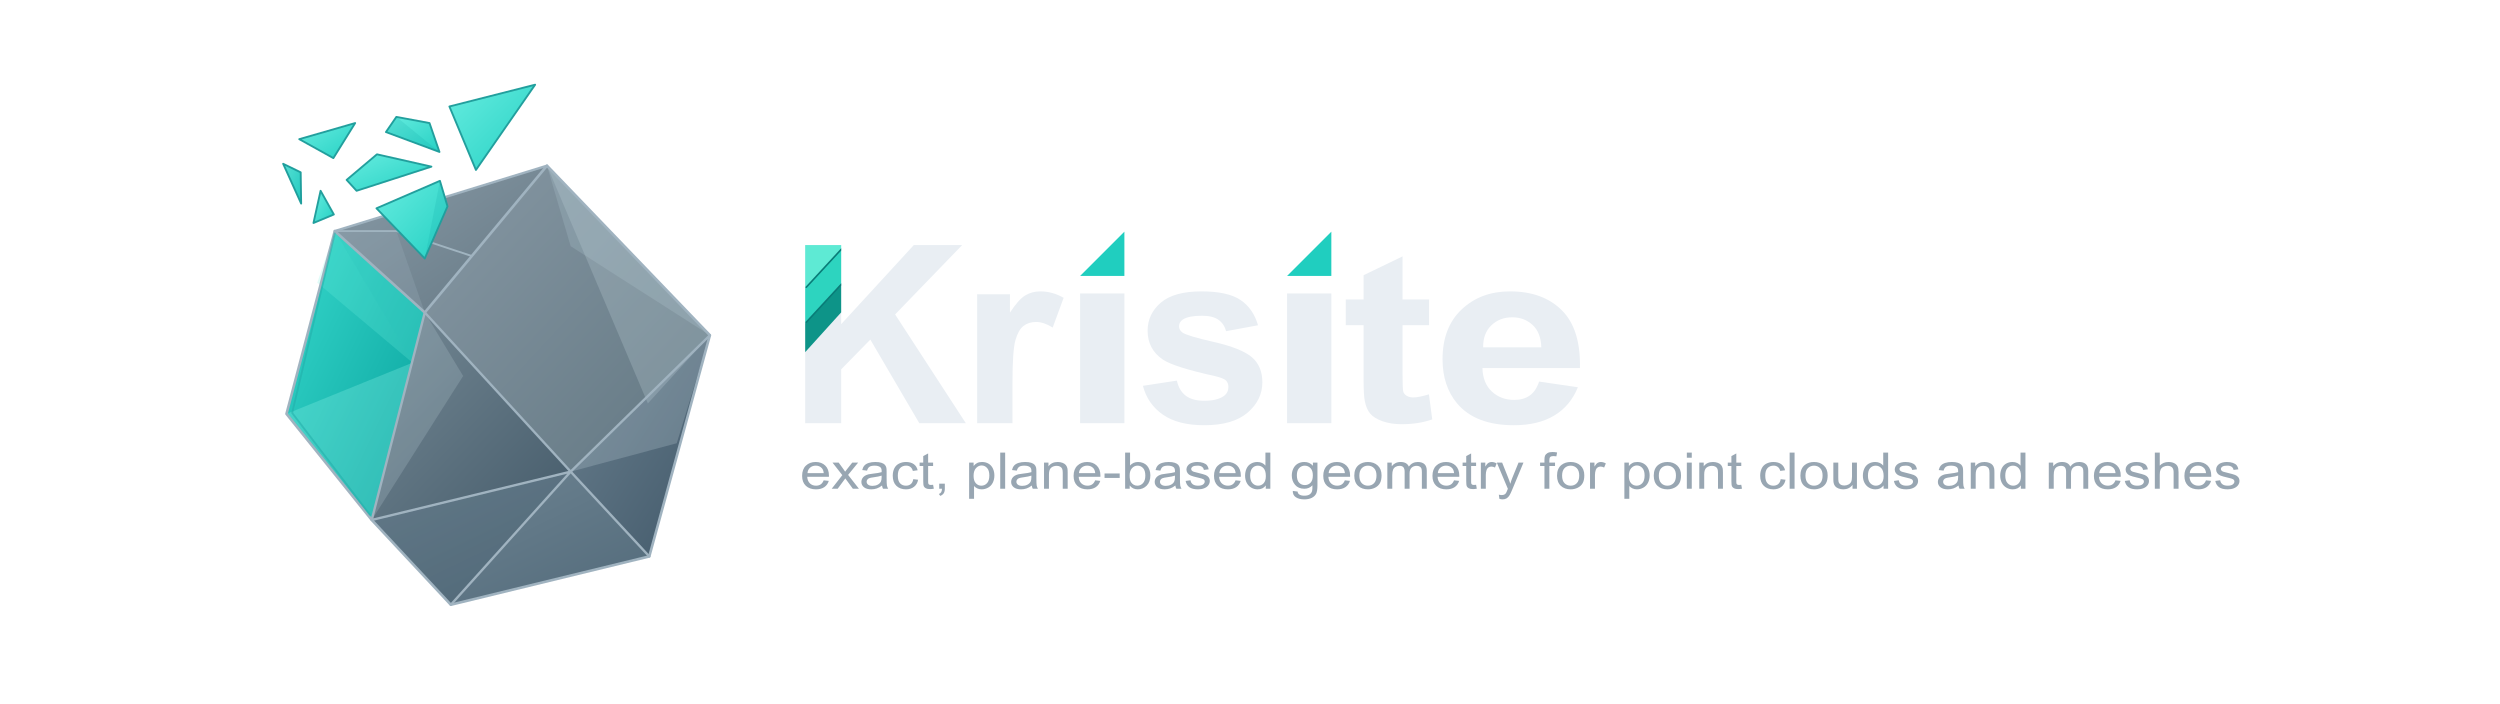
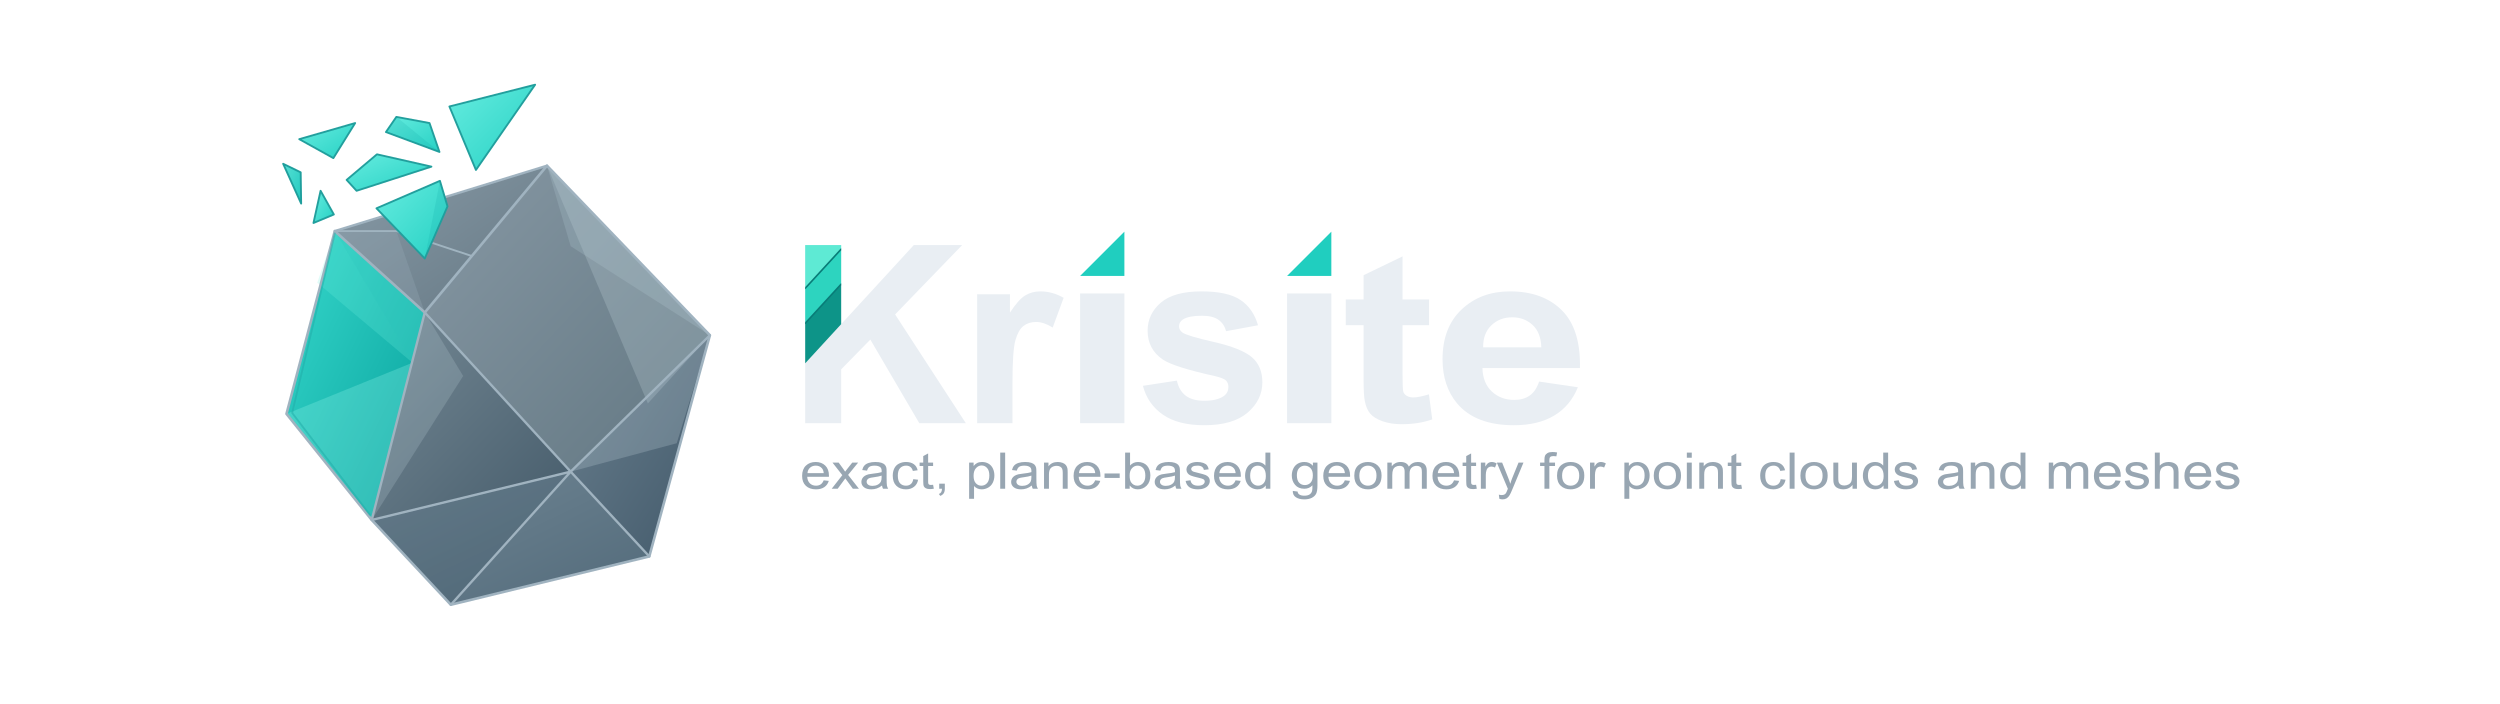
<svg xmlns="http://www.w3.org/2000/svg" viewBox="0 0 711 200" width="711" height="200" role="img" aria-labelledby="title desc">
  <defs>
    <linearGradient id="front" x1="0" y1="0" x2="1" y2="1">
      <stop stop-color="#8798a4" />
      <stop offset="1" stop-color="#627782" />
    </linearGradient>
    <linearGradient id="rear" x1="0" y1="0" x2="1" y2="1">
      <stop stop-color="#899ba7" />
      <stop offset="1" stop-color="#657884" />
    </linearGradient>
    <linearGradient id="lower" x1="0" y1="0" x2="1" y2="1">
      <stop stop-color="#758995" />
      <stop offset="1" stop-color="#465c6b" />
    </linearGradient>
    <linearGradient id="right" x1="0" y1="0" x2="1" y2="1">
      <stop stop-color="#697f8e" />
      <stop offset="1" stop-color="#42596a" />
    </linearGradient>
    <linearGradient id="bottom" x1="0" y1="0" x2="1" y2="1">
      <stop stop-color="#718795" />
      <stop offset="1" stop-color="#526a7a" />
    </linearGradient>
    <linearGradient id="mint" x1="0" y1="0" x2="1" y2="1">
      <stop stop-color="#37d9cc" />
      <stop offset="1" stop-color="#069f9b" />
    </linearGradient>
    <linearGradient id="shard" x1="0" y1="0" x2="1" y2="1">
      <stop stop-color="#65ecdf" />
      <stop offset="1" stop-color="#27d1c4" />
    </linearGradient>
  </defs>
  <g id="original-size-layout" transform="translate(55.64641 0) scale(0.292826)">
    <g transform="translate(10 68) scale(0.46)">
      <g id="symbol" stroke-linejoin="round">
        <g id="rear-surfaces">
          <polygon points="272,340 720,202 462,512" fill="url(#rear)" />
          <polygon points="272,340 402,340 462,512" fill="#93a8b4" opacity="0.32" />
          <path d="M272 340 L402 340 L562 393" fill="none" stroke="#a0b4c0" stroke-width="4" stroke-linejoin="round" stroke-linecap="round" />
          <path d="M272 340 L720 202" fill="none" stroke="#a0b3c0" stroke-width="5" stroke-linejoin="round" stroke-linecap="round" />
        </g>
        <g id="body-faces">
          <polygon points="462,512 720,202 1064,560 770,848" fill="url(#front)" />
          <polygon points="350,950 462,512 770,848" fill="url(#lower)" />
          <polygon points="770,848 1064,560 936,1027" fill="url(#right)" />
          <polygon points="350,950 770,848 936,1027 517,1129" fill="url(#bottom)" />
          <polygon points="272,340 462,512 350,950 170,726" fill="url(#mint)" />
        </g>
        <g id="transmitted-planes">
          <polygon points="720,202 770,372 1064,560" fill="#a6bbc5" opacity="0.30" />
          <polygon points="720,202 933,704 1064,560" fill="#bbced6" opacity="0.27" />
          <polygon points="462,512 543,646 350,950" fill="#b5c7d0" opacity="0.24" />
          <polygon points="350,950 770,848 517,1129" fill="#384f60" opacity="0.24" />
          <polygon points="770,848 1064,560 994,788" fill="#c4d4dd" opacity="0.24" />
          <polygon points="272,340 462,512 436,618" fill="#14b5b0" opacity="0.20" />
          <polygon points="170,726 436,618 350,950" fill="#90f4e8" opacity="0.28" />
          <polygon points="272,340 462,512 436,618 235,449" fill="#74f0e1" opacity="0.22" />
        </g>
        <g id="body-edges">
          <path d="M272 340 L170 726 L350 950 L517 1129 L936 1027 L1064 560 L720 202 L462 512 Z" fill="none" stroke="#a0b3c0" stroke-width="5.5" stroke-linejoin="round" stroke-linecap="round" />
          <path d="M462 512 L350 950 L770 848 L1064 560 M462 512 L770 848 L936 1027 M770 848 L517 1129" fill="none" stroke="#a0b3c0" stroke-width="5" stroke-linejoin="round" stroke-linecap="round" />
          <path d="M272 345 L182 724 L346 939" fill="none" stroke="#21ada9" stroke-width="4" stroke-linejoin="round" stroke-linecap="round" opacity="0.55" />
        </g>
        <g id="fragments" fill="url(#shard)" stroke="#229f9d" stroke-width="4" stroke-linejoin="round">
          <polygon id="fragment-1" points="514,77 695,31 570,211" />
          <polygon id="fragment-2" points="197,146 315,112 269,186" />
          <polygon id="fragment-3" points="402,99 472,112 493,173 380,131" />
          <polygon id="fragment-4" points="361,178 476,204 318,255 297,232" />
          <polygon id="fragment-5" points="163,198 200,216 201,282" />
          <polygon id="fragment-6" points="242,255 270,305 227,323" />
          <polygon id="fragment-7" points="360,292 494,234 510,288 462,398" />
        </g>
        <g id="fragment-tones" fill="#099f9d" opacity="0.16">
          <polygon points="494,234 510,288 462,398" fill="#099f9d" />
          <polygon points="402,99 493,173 380,131" fill="#099f9d" />
          <polygon points="163,198 200,216 201,282" fill="#099f9d" />
        </g>
      </g>
    </g>
    <g id="wordmark" fill="#E9EEF3" aria-label="Krisite">
      <path d="M14.941,181.055L14.941,37.891L43.848,37.891L43.848,101.465L102.246,37.891L141.113,37.891L87.207,93.652L144.043,181.055L106.641,181.055L67.285,113.867L43.848,137.793L43.848,181.055Z" transform="translate(592 238) scale(1.208351 1.208404) translate(-14.94141 -37.89062)" />
      <path d="M40.625,181.055L13.184,181.055L13.184,77.344L38.672,77.344L38.672,92.09C43.034,85.124 46.956,80.534 50.439,78.32C53.923,76.107 57.878,75 62.305,75C68.555,75 74.577,76.725 80.371,80.176L71.875,104.102C67.253,101.107 62.956,99.609 58.984,99.609C55.143,99.609 51.888,100.667 49.219,102.783C46.549,104.899 44.45,108.724 42.92,114.258C41.39,119.792 40.625,131.38 40.625,149.023Z" transform="translate(759 283) scale(1.250233 1.206924) translate(-13.18359 -75)" />
      <path id="first-i-stem" d="M859 285H902V411H859Z" />
      <path d="M4.688,151.465L32.227,147.266C33.398,152.604 35.775,156.657 39.355,159.424C42.936,162.191 47.949,163.574 54.395,163.574C61.491,163.574 66.829,162.272 70.41,159.668C72.819,157.845 74.023,155.404 74.023,152.344C74.023,150.26 73.372,148.535 72.07,147.168C70.703,145.866 67.643,144.662 62.891,143.555C40.755,138.672 26.725,134.212 20.801,130.176C12.598,124.577 8.496,116.797 8.496,106.836C8.496,97.852 12.044,90.299 19.141,84.18C26.237,78.06 37.24,75 52.148,75C66.341,75 76.888,77.311 83.789,81.934C90.69,86.556 95.443,93.392 98.047,102.441L72.168,107.227C71.061,103.19 68.962,100.098 65.869,97.949C62.777,95.801 58.366,94.727 52.637,94.727C45.41,94.727 40.234,95.736 37.109,97.754C35.026,99.186 33.984,101.042 33.984,103.32C33.984,105.273 34.896,106.934 36.719,108.301C39.193,110.124 47.738,112.695 62.354,116.016C76.969,119.336 87.174,123.405 92.969,128.223C98.698,133.106 101.563,139.909 101.563,148.633C101.563,158.138 97.591,166.309 89.648,173.145C81.706,179.981 69.954,183.398 54.395,183.398C40.267,183.398 29.085,180.534 20.85,174.805C12.614,169.076 7.227,161.296 4.688,151.465Z" transform="translate(920 283) scale(1.197419 1.199279) translate(-4.6875 -75)" />
      <path id="second-i-stem" d="M1060 285H1103V411H1060Z" />
      <path d="M61.914,77.344L61.914,99.219L43.164,99.219L43.164,141.016C43.164,149.479 43.343,154.411 43.701,155.811C44.059,157.21 44.873,158.366 46.143,159.277C47.412,160.189 48.958,160.645 50.781,160.645C53.32,160.645 56.999,159.766 61.816,158.008L64.16,179.297C57.78,182.031 50.553,183.398 42.48,183.398C37.533,183.398 33.073,182.568 29.102,180.908C25.13,179.248 22.217,177.1 20.361,174.463C18.506,171.826 17.22,168.262 16.504,163.77C15.918,160.579 15.625,154.134 15.625,144.434L15.625,99.219L3.027,99.219L3.027,77.344L15.625,77.344L15.625,56.738L43.164,40.723L43.164,77.344Z" transform="translate(1117 249) scale(1.374058 1.14245) translate(-3.027344 -40.72266)" />
      <path d="M74.414,148.047L101.758,152.637C98.242,162.663 92.692,170.296 85.107,175.537C77.523,180.778 68.034,183.398 56.641,183.398C38.607,183.398 25.26,177.507 16.602,165.723C9.766,156.283 6.348,144.369 6.348,129.981C6.348,112.793 10.84,99.333 19.824,89.6C28.809,79.867 40.169,75 53.906,75C69.336,75 81.51,80.094 90.43,90.283C99.349,100.472 103.613,116.081 103.223,137.109L34.473,137.109C34.668,145.247 36.882,151.579 41.113,156.104C45.345,160.628 50.618,162.891 56.934,162.891C61.23,162.891 64.844,161.719 67.773,159.375C70.703,157.031 72.917,153.255 74.414,148.047ZM75.977,120.313C75.781,112.37 73.73,106.331 69.824,102.197C65.918,98.063 61.165,95.996 55.566,95.996C49.577,95.996 44.629,98.177 40.723,102.539C36.816,106.901 34.896,112.826 34.961,120.313Z" transform="translate(1211 283) scale(1.377671 1.199279) translate(-6.347656 -75)" />
      <defs>
        <clipPath id="k-outline">
          <path d="M14.941,181.055L14.941,37.891L43.848,37.891L43.848,101.465L102.246,37.891L141.113,37.891L87.207,93.652L144.043,181.055L106.641,181.055L67.285,113.867L43.848,137.793L43.848,181.055Z" transform="translate(592 238) scale(1.208351 1.208404) translate(-14.94141 -37.89062)" />
        </clipPath>
      </defs>
      <g id="k-stacked-planes" clip-path="url(#k-outline)">
-         <polygon points="592,238 630,238 592,280" fill="#5EEAD4" />
-         <polygon points="592,280 630,238 630,272 592,314" fill="#2DD4BF" />
-         <polygon points="592,314 630,272 630,300 592,342" fill="#0D9488" />
-         <path d="M593 279 L629 240 M593 313 L629 274" fill="none" stroke="#087c77" stroke-width="1.6" stroke-linejoin="round" stroke-linecap="round" />
+         <polygon points="592,220 626.929,181.973 626.929,241.973 592,280" fill="#5EEAD4" />
+         <polygon points="592,280 626.929,241.973 626.929,275.973 592,314" fill="#2DD4BF" />
+         <polygon points="592,314 626.929,275.973 626.929,314.824 592,352.85" fill="#0D9488" />
+         <path d="M592 280 L626.929 241.973 M592 314 L626.929 275.973" fill="none" stroke="#087c77" stroke-width="1.6" stroke-linejoin="round" stroke-linecap="round" />
      </g>
      <g id="i-triangles" fill="#20CEBF">
        <path d="M859 268H902V225Z" />
        <path d="M1060 268H1103V225Z" />
      </g>
    </g>
    <g id="tagline" fill="#98A6B2" aria-label="exact, plane-based geometry for point clouds and meshes">
      <path d="M84.18,147.656L102.344,149.902C99.479,160.514 94.173,168.75 86.426,174.609C78.678,180.469 68.783,183.398 56.738,183.398C41.569,183.398 29.541,178.727 20.654,169.385C11.768,160.042 7.324,146.94 7.324,130.078C7.324,112.63 11.816,99.089 20.801,89.453C29.785,79.818 41.439,75 55.762,75C69.629,75 80.957,79.72 89.746,89.16C98.535,98.6 102.93,111.882 102.93,129.004C102.93,130.046 102.897,131.608 102.832,133.691L25.488,133.691C26.139,145.085 29.362,153.809 35.156,159.863C40.951,165.918 48.177,168.945 56.836,168.945C63.281,168.945 68.783,167.253 73.34,163.867C77.897,160.482 81.51,155.078 84.18,147.656ZM26.465,119.238L84.375,119.238C83.594,110.514 81.38,103.971 77.734,99.609C72.135,92.839 64.876,89.453 55.957,89.453C47.884,89.453 41.097,92.155 35.596,97.559C30.094,102.962 27.051,110.189 26.465,119.238ZM112.695,181.055L150.586,127.148L115.527,77.344L137.5,77.344L153.418,101.66C156.413,106.283 158.822,110.156 160.645,113.281C163.509,108.984 166.146,105.176 168.555,101.856L186.035,77.344L207.031,77.344L171.191,126.172L209.766,181.055L188.184,181.055L166.895,148.828L161.231,140.137L133.984,181.055ZM292.09,168.262C285.579,173.796 279.313,177.702 273.291,179.981C267.269,182.259 260.807,183.398 253.906,183.398C242.513,183.398 233.757,180.615 227.637,175.049C221.517,169.482 218.457,162.37 218.457,153.711C218.457,148.633 219.613,143.994 221.924,139.795C224.235,135.596 227.262,132.227 231.006,129.688C234.749,127.148 238.965,125.228 243.652,123.926C247.103,123.014 252.311,122.135 259.277,121.289C273.47,119.596 283.919,117.578 290.625,115.234C290.69,112.826 290.723,111.296 290.723,110.645C290.723,103.483 289.063,98.438 285.742,95.508C281.25,91.536 274.577,89.551 265.723,89.551C257.454,89.551 251.351,90.999 247.412,93.896C243.473,96.794 240.56,101.921 238.672,109.277L221.484,106.934C223.047,99.577 225.619,93.636 229.199,89.111C232.78,84.587 237.956,81.104 244.727,78.662C251.497,76.221 259.342,75 268.262,75C277.116,75 284.31,76.042 289.844,78.125C295.378,80.208 299.447,82.829 302.051,85.986C304.655,89.144 306.478,93.132 307.52,97.949C308.106,100.944 308.398,106.348 308.398,114.16L308.398,137.598C308.398,153.939 308.773,164.274 309.522,168.604C310.27,172.933 311.751,177.083 313.965,181.055L295.606,181.055C293.783,177.409 292.611,173.145 292.09,168.262ZM290.625,129.004C284.245,131.608 274.675,133.822 261.914,135.645C254.688,136.686 249.577,137.858 246.582,139.16C243.587,140.462 241.276,142.367 239.648,144.873C238.021,147.38 237.207,150.163 237.207,153.223C237.207,157.91 238.981,161.816 242.529,164.941C246.078,168.066 251.27,169.629 258.106,169.629C264.876,169.629 270.898,168.148 276.172,165.186C281.445,162.223 285.319,158.171 287.793,153.027C289.681,149.056 290.625,143.197 290.625,135.449ZM403.32,143.066L420.606,145.313C418.717,157.227 413.884,166.553 406.104,173.291C398.324,180.029 388.77,183.398 377.441,183.398C363.249,183.398 351.839,178.76 343.213,169.482C334.587,160.205 330.273,146.908 330.273,129.59C330.273,118.392 332.129,108.594 335.84,100.195C339.551,91.797 345.199,85.498 352.783,81.299C360.368,77.1 368.62,75 377.539,75C388.802,75 398.014,77.848 405.176,83.545C412.337,89.242 416.927,97.331 418.945,107.813L401.856,110.449C400.228,103.483 397.347,98.242 393.213,94.727C389.079,91.211 384.082,89.453 378.223,89.453C369.369,89.453 362.175,92.627 356.641,98.975C351.107,105.322 348.34,115.365 348.34,129.102C348.34,143.034 351.009,153.158 356.348,159.473C361.686,165.788 368.652,168.945 377.246,168.945C384.147,168.945 389.909,166.829 394.531,162.598C399.154,158.366 402.083,151.856 403.32,143.066ZM474.023,165.332L476.563,180.859C471.615,181.901 467.188,182.422 463.281,182.422C456.901,182.422 451.953,181.413 448.438,179.395C444.922,177.376 442.448,174.723 441.016,171.436C439.583,168.148 438.867,161.231 438.867,150.684L438.867,91.016L425.977,91.016L425.977,77.344L438.867,77.344L438.867,51.66L456.348,41.113L456.348,77.344L474.023,77.344L474.023,91.016L456.348,91.016L456.348,151.66C456.348,156.673 456.657,159.896 457.275,161.328C457.894,162.76 458.903,163.9 460.303,164.746C461.703,165.592 463.704,166.016 466.309,166.016C468.262,166.016 470.833,165.788 474.023,165.332ZM495.801,181.055L495.801,161.035L515.82,161.035L515.82,181.055C515.82,188.412 514.518,194.352 511.914,198.877C509.31,203.402 505.176,206.901 499.512,209.375L494.629,201.856C498.34,200.228 501.074,197.835 502.832,194.678C504.59,191.52 505.566,186.979 505.762,181.055ZM602.344,220.801L602.344,77.344L618.359,77.344L618.359,90.82C622.135,85.547 626.4,81.592 631.152,78.955C635.905,76.318 641.667,75 648.438,75C657.292,75 665.104,77.279 671.875,81.836C678.646,86.393 683.757,92.822 687.207,101.123C690.658,109.424 692.383,118.522 692.383,128.418C692.383,139.03 690.479,148.584 686.67,157.08C682.861,165.576 677.328,172.087 670.068,176.611C662.809,181.136 655.176,183.398 647.168,183.398C641.309,183.398 636.051,182.162 631.397,179.688C626.742,177.214 622.917,174.089 619.922,170.313L619.922,220.801ZM618.262,129.785C618.262,143.132 620.964,152.995 626.367,159.375C631.771,165.755 638.314,168.945 645.996,168.945C653.809,168.945 660.498,165.641 666.065,159.033C671.631,152.425 674.414,142.188 674.414,128.32C674.414,115.104 671.696,105.208 666.26,98.633C660.824,92.057 654.329,88.77 646.777,88.77C639.29,88.77 632.666,92.269 626.904,99.268C621.143,106.266 618.262,116.439 618.262,129.785ZM713.184,181.055L713.184,37.891L730.762,37.891L730.762,181.055ZM825.684,168.262C819.173,173.796 812.907,177.702 806.885,179.981C800.863,182.259 794.401,183.398 787.5,183.398C776.107,183.398 767.35,180.615 761.231,175.049C755.111,169.482 752.051,162.37 752.051,153.711C752.051,148.633 753.206,143.994 755.518,139.795C757.829,135.596 760.856,132.227 764.6,129.688C768.343,127.148 772.559,125.228 777.246,123.926C780.697,123.014 785.905,122.135 792.871,121.289C807.064,119.596 817.513,117.578 824.219,115.234C824.284,112.826 824.316,111.296 824.316,110.645C824.316,103.483 822.656,98.438 819.336,95.508C814.844,91.536 808.171,89.551 799.316,89.551C791.048,89.551 784.945,90.999 781.006,93.896C777.067,96.794 774.154,101.921 772.266,109.277L755.078,106.934C756.641,99.577 759.212,93.636 762.793,89.111C766.374,84.587 771.549,81.104 778.32,78.662C785.091,76.221 792.936,75 801.856,75C810.71,75 817.904,76.042 823.438,78.125C828.971,80.208 833.04,82.829 835.645,85.986C838.249,89.144 840.072,93.132 841.113,97.949C841.699,100.944 841.992,106.348 841.992,114.16L841.992,137.598C841.992,153.939 842.367,164.274 843.115,168.604C843.864,172.933 845.345,177.083 847.559,181.055L829.199,181.055C827.376,177.409 826.204,173.145 825.684,168.262ZM824.219,129.004C817.839,131.608 808.268,133.822 795.508,135.645C788.281,136.686 783.171,137.858 780.176,139.16C777.181,140.462 774.87,142.367 773.242,144.873C771.615,147.38 770.801,150.163 770.801,153.223C770.801,157.91 772.575,161.816 776.123,164.941C779.671,168.066 784.863,169.629 791.699,169.629C798.47,169.629 804.492,168.148 809.766,165.186C815.039,162.223 818.913,158.171 821.387,153.027C823.275,149.056 824.219,143.197 824.219,135.449ZM869.238,181.055L869.238,77.344L885.059,77.344L885.059,92.09C892.676,80.697 903.678,75 918.066,75C924.316,75 930.062,76.123 935.303,78.369C940.544,80.615 944.466,83.561 947.07,87.207C949.674,90.853 951.497,95.182 952.539,100.195C953.19,103.451 953.516,109.147 953.516,117.285L953.516,181.055L935.938,181.055L935.938,117.969C935.938,110.807 935.254,105.453 933.887,101.904C932.52,98.356 930.094,95.524 926.611,93.408C923.128,91.292 919.043,90.234 914.356,90.234C906.869,90.234 900.407,92.611 894.971,97.363C889.535,102.116 886.816,111.133 886.816,124.414L886.816,181.055ZM1051.465,147.656L1069.629,149.902C1066.764,160.514 1061.458,168.75 1053.711,174.609C1045.964,180.469 1036.068,183.398 1024.023,183.398C1008.854,183.398 996.826,178.727 987.94,169.385C979.053,160.042 974.609,146.94 974.609,130.078C974.609,112.63 979.102,99.089 988.086,89.453C997.07,79.818 1008.724,75 1023.047,75C1036.914,75 1048.242,79.72 1057.031,89.16C1065.82,98.6 1070.215,111.882 1070.215,129.004C1070.215,130.046 1070.182,131.608 1070.117,133.691L992.773,133.691C993.424,145.085 996.647,153.809 1002.441,159.863C1008.236,165.918 1015.462,168.945 1024.121,168.945C1030.566,168.945 1036.068,167.253 1040.625,163.867C1045.182,160.482 1048.796,155.078 1051.465,147.656ZM993.75,119.238L1051.66,119.238C1050.879,110.514 1048.665,103.971 1045.02,99.609C1039.421,92.839 1032.161,89.453 1023.242,89.453C1015.169,89.453 1008.382,92.155 1002.881,97.559C997.38,102.962 994.336,110.189 993.75,119.238ZM1084.863,138.086L1084.863,120.41L1138.867,120.41L1138.867,138.086ZM1174.512,181.055L1158.203,181.055L1158.203,37.891L1175.781,37.891L1175.781,88.965C1183.203,79.655 1192.676,75 1204.199,75C1210.579,75 1216.618,76.286 1222.314,78.857C1228.011,81.429 1232.698,85.042 1236.377,89.697C1240.055,94.352 1242.936,99.967 1245.02,106.543C1247.103,113.119 1248.145,120.15 1248.145,127.637C1248.145,145.41 1243.75,159.147 1234.961,168.848C1226.172,178.548 1215.625,183.398 1203.32,183.398C1191.081,183.398 1181.478,178.288 1174.512,168.066ZM1174.316,128.418C1174.316,140.853 1176.009,149.837 1179.395,155.371C1184.928,164.421 1192.415,168.945 1201.855,168.945C1209.538,168.945 1216.178,165.609 1221.777,158.936C1227.376,152.262 1230.176,142.318 1230.176,129.102C1230.176,115.56 1227.49,105.566 1222.119,99.121C1216.748,92.676 1210.254,89.453 1202.637,89.453C1194.954,89.453 1188.314,92.79 1182.715,99.463C1177.116,106.136 1174.316,115.788 1174.316,128.418ZM1337.207,168.262C1330.697,173.796 1324.43,177.702 1318.408,179.981C1312.386,182.259 1305.924,183.398 1299.023,183.398C1287.63,183.398 1278.874,180.615 1272.754,175.049C1266.634,169.482 1263.574,162.37 1263.574,153.711C1263.574,148.633 1264.73,143.994 1267.041,139.795C1269.352,135.596 1272.38,132.227 1276.123,129.688C1279.866,127.148 1284.082,125.228 1288.77,123.926C1292.22,123.014 1297.428,122.135 1304.395,121.289C1318.587,119.596 1329.036,117.578 1335.742,115.234C1335.807,112.826 1335.84,111.296 1335.84,110.645C1335.84,103.483 1334.18,98.438 1330.859,95.508C1326.367,91.536 1319.694,89.551 1310.84,89.551C1302.572,89.551 1296.468,90.999 1292.529,93.896C1288.59,96.794 1285.677,101.921 1283.789,109.277L1266.602,106.934C1268.164,99.577 1270.736,93.636 1274.316,89.111C1277.897,84.587 1283.073,81.104 1289.844,78.662C1296.615,76.221 1304.46,75 1313.379,75C1322.233,75 1329.427,76.042 1334.961,78.125C1340.495,80.208 1344.564,82.829 1347.168,85.986C1349.772,89.144 1351.595,93.132 1352.637,97.949C1353.223,100.944 1353.516,106.348 1353.516,114.16L1353.516,137.598C1353.516,153.939 1353.89,164.274 1354.639,168.604C1355.387,172.933 1356.868,177.083 1359.082,181.055L1340.723,181.055C1338.9,177.409 1337.728,173.145 1337.207,168.262ZM1335.742,129.004C1329.362,131.608 1319.792,133.822 1307.031,135.645C1299.805,136.686 1294.694,137.858 1291.699,139.16C1288.704,140.462 1286.393,142.367 1284.766,144.873C1283.138,147.38 1282.324,150.163 1282.324,153.223C1282.324,157.91 1284.098,161.816 1287.646,164.941C1291.195,168.066 1296.387,169.629 1303.223,169.629C1309.993,169.629 1316.016,168.148 1321.289,165.186C1326.562,162.223 1330.436,158.171 1332.91,153.027C1334.798,149.056 1335.742,143.197 1335.742,135.449ZM1373.73,150.098L1391.113,147.363C1392.09,154.329 1394.808,159.668 1399.268,163.379C1403.727,167.09 1409.961,168.945 1417.969,168.945C1426.042,168.945 1432.031,167.301 1435.938,164.014C1439.844,160.726 1441.797,156.869 1441.797,152.441C1441.797,148.47 1440.072,145.345 1436.621,143.066C1434.212,141.504 1428.223,139.518 1418.652,137.109C1405.762,133.854 1396.826,131.038 1391.846,128.662C1386.865,126.286 1383.089,122.998 1380.518,118.799C1377.946,114.6 1376.66,109.961 1376.66,104.883C1376.66,100.26 1377.718,95.98 1379.834,92.041C1381.95,88.102 1384.831,84.831 1388.477,82.227C1391.211,80.208 1394.938,78.499 1399.658,77.1C1404.378,75.7 1409.44,75 1414.844,75C1422.982,75 1430.127,76.172 1436.279,78.516C1442.432,80.859 1446.973,84.033 1449.902,88.037C1452.832,92.041 1454.85,97.396 1455.957,104.102L1438.77,106.445C1437.988,101.107 1435.726,96.94 1431.982,93.945C1428.239,90.951 1422.949,89.453 1416.113,89.453C1408.04,89.453 1402.279,90.788 1398.828,93.457C1395.378,96.126 1393.652,99.251 1393.652,102.832C1393.652,105.111 1394.368,107.162 1395.801,108.984C1397.233,110.872 1399.479,112.435 1402.539,113.672C1404.297,114.323 1409.473,115.82 1418.066,118.164C1430.501,121.484 1439.176,124.203 1444.092,126.318C1449.007,128.434 1452.865,131.51 1455.664,135.547C1458.464,139.583 1459.863,144.596 1459.863,150.586C1459.863,156.445 1458.154,161.963 1454.736,167.139C1451.318,172.315 1446.387,176.318 1439.941,179.15C1433.496,181.982 1426.204,183.398 1418.066,183.398C1404.59,183.398 1394.32,180.599 1387.256,175C1380.192,169.401 1375.684,161.1 1373.73,150.098ZM1551.758,147.656L1569.922,149.902C1567.057,160.514 1561.751,168.75 1554.004,174.609C1546.256,180.469 1536.361,183.398 1524.316,183.398C1509.147,183.398 1497.119,178.727 1488.232,169.385C1479.346,160.042 1474.902,146.94 1474.902,130.078C1474.902,112.63 1479.395,99.089 1488.379,89.453C1497.363,79.818 1509.017,75 1523.34,75C1537.207,75 1548.535,79.72 1557.324,89.16C1566.113,98.6 1570.508,111.882 1570.508,129.004C1570.508,130.046 1570.475,131.608 1570.41,133.691L1493.066,133.691C1493.717,145.085 1496.94,153.809 1502.734,159.863C1508.529,165.918 1515.755,168.945 1524.414,168.945C1530.859,168.945 1536.361,167.253 1540.918,163.867C1545.475,160.482 1549.089,155.078 1551.758,147.656ZM1494.043,119.238L1551.953,119.238C1551.172,110.514 1548.958,103.971 1545.312,99.609C1539.714,92.839 1532.454,89.453 1523.535,89.453C1515.462,89.453 1508.675,92.155 1503.174,97.559C1497.672,102.962 1494.629,110.189 1494.043,119.238ZM1659.277,181.055L1659.277,167.969C1652.702,178.255 1643.034,183.398 1630.273,183.398C1622.005,183.398 1614.404,181.12 1607.471,176.563C1600.537,172.005 1595.166,165.641 1591.357,157.471C1587.549,149.3 1585.645,139.909 1585.645,129.297C1585.645,118.945 1587.37,109.554 1590.82,101.123C1594.271,92.692 1599.447,86.23 1606.348,81.738C1613.249,77.246 1620.964,75 1629.492,75C1635.742,75 1641.309,76.318 1646.191,78.955C1651.074,81.592 1655.046,85.026 1658.105,89.258L1658.105,37.891L1675.586,37.891L1675.586,181.055ZM1603.711,129.297C1603.711,142.578 1606.51,152.507 1612.109,159.082C1617.708,165.658 1624.316,168.945 1631.934,168.945C1639.616,168.945 1646.143,165.804 1651.514,159.522C1656.885,153.239 1659.57,143.652 1659.57,130.762C1659.57,116.569 1656.836,106.152 1651.367,99.512C1645.898,92.871 1639.16,89.551 1631.152,89.551C1623.34,89.551 1616.813,92.741 1611.572,99.121C1606.331,105.501 1603.711,115.56 1603.711,129.297ZM1755.566,189.648L1772.656,192.188C1773.372,197.461 1775.358,201.302 1778.613,203.711C1782.975,206.966 1788.932,208.594 1796.484,208.594C1804.622,208.594 1810.905,206.966 1815.332,203.711C1819.759,200.456 1822.754,195.898 1824.316,190.039C1825.228,186.458 1825.651,178.939 1825.586,167.481C1817.904,176.53 1808.333,181.055 1796.875,181.055C1782.617,181.055 1771.582,175.912 1763.77,165.625C1755.957,155.339 1752.051,143.001 1752.051,128.613C1752.051,118.717 1753.841,109.587 1757.422,101.221C1761.003,92.855 1766.195,86.393 1772.998,81.836C1779.801,77.279 1787.793,75 1796.973,75C1809.212,75 1819.303,79.948 1827.246,89.844L1827.246,77.344L1843.457,77.344L1843.457,166.992C1843.457,183.138 1841.813,194.58 1838.525,201.318C1835.238,208.057 1830.029,213.379 1822.9,217.285C1815.771,221.191 1806.999,223.145 1796.582,223.145C1784.212,223.145 1774.219,220.361 1766.602,214.795C1758.984,209.229 1755.306,200.846 1755.566,189.648ZM1770.117,127.344C1770.117,140.951 1772.819,150.879 1778.223,157.129C1783.626,163.379 1790.397,166.504 1798.535,166.504C1806.608,166.504 1813.379,163.395 1818.848,157.178C1824.316,150.96 1827.051,141.211 1827.051,127.93C1827.051,115.234 1824.235,105.664 1818.604,99.219C1812.972,92.773 1806.185,89.551 1798.242,89.551C1790.43,89.551 1783.789,92.725 1778.32,99.072C1772.852,105.42 1770.117,114.844 1770.117,127.344ZM1941.016,147.656L1959.18,149.902C1956.315,160.514 1951.009,168.75 1943.262,174.609C1935.514,180.469 1925.618,183.398 1913.574,183.398C1898.405,183.398 1886.377,178.727 1877.49,169.385C1868.604,160.042 1864.16,146.94 1864.16,130.078C1864.16,112.63 1868.652,99.089 1877.637,89.453C1886.621,79.818 1898.275,75 1912.598,75C1926.465,75 1937.793,79.72 1946.582,89.16C1955.371,98.6 1959.766,111.882 1959.766,129.004C1959.766,130.046 1959.733,131.608 1959.668,133.691L1882.324,133.691C1882.975,145.085 1886.198,153.809 1891.992,159.863C1897.786,165.918 1905.013,168.945 1913.672,168.945C1920.117,168.945 1925.618,167.253 1930.176,163.867C1934.733,160.482 1938.346,155.078 1941.016,147.656ZM1883.301,119.238L1941.211,119.238C1940.43,110.514 1938.216,103.971 1934.57,99.609C1928.971,92.839 1921.712,89.453 1912.793,89.453C1904.72,89.453 1897.933,92.155 1892.432,97.559C1886.93,102.962 1883.887,110.189 1883.301,119.238ZM1974.707,129.199C1974.707,109.994 1980.046,95.768 1990.723,86.523C1999.642,78.841 2010.514,75 2023.34,75C2037.598,75 2049.251,79.671 2058.301,89.014C2067.35,98.356 2071.875,111.263 2071.875,127.734C2071.875,141.081 2069.873,151.579 2065.869,159.229C2061.865,166.878 2056.038,172.819 2048.389,177.051C2040.739,181.283 2032.389,183.398 2023.34,183.398C2008.822,183.398 1997.087,178.744 1988.135,169.434C1979.183,160.124 1974.707,146.712 1974.707,129.199ZM1992.773,129.199C1992.773,142.481 1995.671,152.425 2001.465,159.033C2007.259,165.641 2014.551,168.945 2023.34,168.945C2032.064,168.945 2039.323,165.625 2045.117,158.984C2050.911,152.344 2053.809,142.22 2053.809,128.613C2053.809,115.788 2050.895,106.071 2045.068,99.463C2039.241,92.855 2031.999,89.551 2023.34,89.551C2014.551,89.551 2007.259,92.839 2001.465,99.414C1995.671,105.99 1992.773,115.918 1992.773,129.199ZM2092.48,181.055L2092.48,77.344L2108.203,77.344L2108.203,91.895C2111.458,86.816 2115.788,82.731 2121.191,79.639C2126.595,76.546 2132.747,75 2139.648,75C2147.331,75 2153.629,76.595 2158.545,79.785C2163.46,82.975 2166.927,87.435 2168.945,93.164C2177.148,81.055 2187.825,75 2200.977,75C2211.263,75 2219.173,77.848 2224.707,83.545C2230.241,89.242 2233.008,98.014 2233.008,109.863L2233.008,181.055L2215.527,181.055L2215.527,115.723C2215.527,108.691 2214.958,103.63 2213.818,100.537C2212.679,97.445 2210.612,94.954 2207.617,93.066C2204.622,91.178 2201.107,90.234 2197.07,90.234C2189.779,90.234 2183.724,92.66 2178.906,97.51C2174.088,102.36 2171.68,110.124 2171.68,120.801L2171.68,181.055L2154.102,181.055L2154.102,113.672C2154.102,105.859 2152.669,100 2149.805,96.094C2146.94,92.188 2142.252,90.234 2135.742,90.234C2130.794,90.234 2126.221,91.536 2122.021,94.141C2117.822,96.745 2114.779,100.553 2112.891,105.566C2111.002,110.579 2110.059,117.806 2110.059,127.246L2110.059,181.055ZM2330.078,147.656L2348.242,149.902C2345.377,160.514 2340.072,168.75 2332.324,174.609C2324.577,180.469 2314.681,183.398 2302.637,183.398C2287.467,183.398 2275.439,178.727 2266.553,169.385C2257.666,160.042 2253.223,146.94 2253.223,130.078C2253.223,112.63 2257.715,99.089 2266.699,89.453C2275.684,79.818 2287.337,75 2301.66,75C2315.527,75 2326.855,79.72 2335.645,89.16C2344.434,98.6 2348.828,111.882 2348.828,129.004C2348.828,130.046 2348.795,131.608 2348.73,133.691L2271.387,133.691C2272.038,145.085 2275.26,153.809 2281.055,159.863C2286.849,165.918 2294.075,168.945 2302.734,168.945C2309.18,168.945 2314.681,167.253 2319.238,163.867C2323.795,160.482 2327.409,155.078 2330.078,147.656ZM2272.363,119.238L2330.273,119.238C2329.492,110.514 2327.279,103.971 2323.633,99.609C2318.034,92.839 2310.775,89.453 2301.855,89.453C2293.782,89.453 2286.995,92.155 2281.494,97.559C2275.993,102.962 2272.949,110.189 2272.363,119.238ZM2408.691,165.332L2411.23,180.859C2406.282,181.901 2401.855,182.422 2397.949,182.422C2391.569,182.422 2386.621,181.413 2383.105,179.395C2379.59,177.376 2377.116,174.723 2375.684,171.436C2374.251,168.148 2373.535,161.231 2373.535,150.684L2373.535,91.016L2360.645,91.016L2360.645,77.344L2373.535,77.344L2373.535,51.66L2391.016,41.113L2391.016,77.344L2408.691,77.344L2408.691,91.016L2391.016,91.016L2391.016,151.66C2391.016,156.673 2391.325,159.896 2391.943,161.328C2392.562,162.76 2393.571,163.9 2394.971,164.746C2396.37,165.592 2398.372,166.016 2400.977,166.016C2402.93,166.016 2405.501,165.788 2408.691,165.332ZM2425.684,181.055L2425.684,77.344L2441.504,77.344L2441.504,93.066C2445.54,85.71 2449.268,80.859 2452.686,78.516C2456.103,76.172 2459.863,75 2463.965,75C2469.889,75 2475.911,76.888 2482.031,80.664L2475.977,96.973C2471.68,94.434 2467.383,93.164 2463.086,93.164C2459.245,93.164 2455.794,94.32 2452.734,96.631C2449.674,98.942 2447.493,102.148 2446.191,106.25C2444.238,112.5 2443.262,119.336 2443.262,126.758L2443.262,181.055ZM2491.699,220.996L2489.746,204.492C2493.587,205.534 2496.94,206.055 2499.805,206.055C2503.711,206.055 2506.836,205.404 2509.18,204.102C2511.523,202.8 2513.444,200.977 2514.941,198.633C2516.048,196.875 2517.838,192.513 2520.312,185.547C2520.638,184.57 2521.159,183.138 2521.875,181.25L2482.52,77.344L2501.465,77.344L2523.047,137.402C2525.846,145.02 2528.353,153.027 2530.566,161.426C2532.584,153.353 2534.993,145.475 2537.793,137.793L2559.961,77.344L2577.539,77.344L2538.086,182.813C2533.854,194.206 2530.566,202.051 2528.223,206.348C2525.097,212.142 2521.517,216.39 2517.48,219.092C2513.444,221.794 2508.626,223.145 2503.027,223.145C2499.642,223.145 2495.866,222.428 2491.699,220.996ZM2652.246,181.055L2652.246,91.016L2636.719,91.016L2636.719,77.344L2652.246,77.344L2652.246,66.309C2652.246,59.342 2652.865,54.167 2654.102,50.781C2655.794,46.224 2658.773,42.529 2663.037,39.697C2667.301,36.865 2673.275,35.449 2680.957,35.449C2685.905,35.449 2691.374,36.035 2697.363,37.207L2694.727,52.539C2691.081,51.888 2687.63,51.563 2684.375,51.563C2679.036,51.563 2675.26,52.702 2673.047,54.98C2670.833,57.259 2669.727,61.523 2669.727,67.773L2669.727,77.344L2689.941,77.344L2689.941,91.016L2669.727,91.016L2669.727,181.055ZM2697.07,129.199C2697.07,109.994 2702.409,95.768 2713.086,86.523C2722.005,78.841 2732.877,75 2745.703,75C2759.961,75 2771.615,79.671 2780.664,89.014C2789.713,98.356 2794.238,111.263 2794.238,127.734C2794.238,141.081 2792.236,151.579 2788.232,159.229C2784.229,166.878 2778.402,172.819 2770.752,177.051C2763.102,181.283 2754.752,183.398 2745.703,183.398C2731.185,183.398 2719.45,178.744 2710.498,169.434C2701.546,160.124 2697.07,146.712 2697.07,129.199ZM2715.137,129.199C2715.137,142.481 2718.034,152.425 2723.828,159.033C2729.622,165.641 2736.914,168.945 2745.703,168.945C2754.427,168.945 2761.686,165.625 2767.48,158.984C2773.275,152.344 2776.172,142.22 2776.172,128.613C2776.172,115.788 2773.258,106.071 2767.432,99.463C2761.605,92.855 2754.362,89.551 2745.703,89.551C2736.914,89.551 2729.622,92.839 2723.828,99.414C2718.034,105.99 2715.137,115.918 2715.137,129.199ZM2814.648,181.055L2814.648,77.344L2830.469,77.344L2830.469,93.066C2834.505,85.71 2838.232,80.859 2841.65,78.516C2845.068,76.172 2848.828,75 2852.93,75C2858.854,75 2864.876,76.888 2870.996,80.664L2864.941,96.973C2860.645,94.434 2856.348,93.164 2852.051,93.164C2848.209,93.164 2844.759,94.32 2841.699,96.631C2838.639,98.942 2836.458,102.148 2835.156,106.25C2833.203,112.5 2832.227,119.336 2832.227,126.758L2832.227,181.055ZM2937.012,220.801L2937.012,77.344L2953.027,77.344L2953.027,90.82C2956.803,85.547 2961.068,81.592 2965.82,78.955C2970.573,76.318 2976.334,75 2983.105,75C2991.959,75 2999.772,77.279 3006.543,81.836C3013.314,86.393 3018.424,92.822 3021.875,101.123C3025.325,109.424 3027.051,118.522 3027.051,128.418C3027.051,139.03 3025.146,148.584 3021.338,157.08C3017.529,165.576 3011.995,172.087 3004.736,176.611C2997.477,181.136 2989.844,183.398 2981.836,183.398C2975.977,183.398 2970.719,182.162 2966.064,179.688C2961.409,177.214 2957.584,174.089 2954.59,170.313L2954.59,220.801ZM2952.93,129.785C2952.93,143.132 2955.631,152.995 2961.035,159.375C2966.439,165.755 2972.982,168.945 2980.664,168.945C2988.477,168.945 2995.166,165.641 3000.732,159.033C3006.299,152.425 3009.082,142.188 3009.082,128.32C3009.082,115.104 3006.364,105.208 3000.928,98.633C2995.491,92.057 2988.997,88.77 2981.445,88.77C2973.958,88.77 2967.334,92.269 2961.572,99.268C2955.811,106.266 2952.93,116.439 2952.93,129.785ZM3041.699,129.199C3041.699,109.994 3047.038,95.768 3057.715,86.523C3066.634,78.841 3077.506,75 3090.332,75C3104.59,75 3116.243,79.671 3125.293,89.014C3134.342,98.356 3138.867,111.263 3138.867,127.734C3138.867,141.081 3136.865,151.579 3132.861,159.229C3128.857,166.878 3123.031,172.819 3115.381,177.051C3107.731,181.283 3099.381,183.398 3090.332,183.398C3075.814,183.398 3064.079,178.744 3055.127,169.434C3046.175,160.124 3041.699,146.712 3041.699,129.199ZM3059.766,129.199C3059.766,142.481 3062.663,152.425 3068.457,159.033C3074.251,165.641 3081.543,168.945 3090.332,168.945C3099.056,168.945 3106.315,165.625 3112.109,158.984C3117.904,152.344 3120.801,142.22 3120.801,128.613C3120.801,115.788 3117.887,106.071 3112.061,99.463C3106.234,92.855 3098.991,89.551 3090.332,89.551C3081.543,89.551 3074.251,92.839 3068.457,99.414C3062.663,105.99 3059.766,115.918 3059.766,129.199ZM3159.57,58.105L3159.57,37.891L3177.148,37.891L3177.148,58.105ZM3159.57,181.055L3159.57,77.344L3177.148,77.344L3177.148,181.055ZM3203.906,181.055L3203.906,77.344L3219.727,77.344L3219.727,92.09C3227.344,80.697 3238.346,75 3252.734,75C3258.984,75 3264.73,76.123 3269.971,78.369C3275.211,80.615 3279.134,83.561 3281.738,87.207C3284.342,90.853 3286.165,95.182 3287.207,100.195C3287.858,103.451 3288.184,109.147 3288.184,117.285L3288.184,181.055L3270.605,181.055L3270.605,117.969C3270.605,110.807 3269.922,105.453 3268.555,101.904C3267.188,98.356 3264.762,95.524 3261.279,93.408C3257.796,91.292 3253.711,90.234 3249.023,90.234C3241.536,90.234 3235.075,92.611 3229.639,97.363C3224.202,102.116 3221.484,111.133 3221.484,124.414L3221.484,181.055ZM3353.516,165.332L3356.055,180.859C3351.107,181.901 3346.68,182.422 3342.773,182.422C3336.393,182.422 3331.445,181.413 3327.93,179.395C3324.414,177.376 3321.94,174.723 3320.508,171.436C3319.075,168.148 3318.359,161.231 3318.359,150.684L3318.359,91.016L3305.469,91.016L3305.469,77.344L3318.359,77.344L3318.359,51.66L3335.84,41.113L3335.84,77.344L3353.516,77.344L3353.516,91.016L3335.84,91.016L3335.84,151.66C3335.84,156.673 3336.149,159.896 3336.768,161.328C3337.386,162.76 3338.395,163.9 3339.795,164.746C3341.195,165.592 3343.197,166.016 3345.801,166.016C3347.754,166.016 3350.325,165.788 3353.516,165.332ZM3493.945,143.066L3511.23,145.313C3509.342,157.227 3504.508,166.553 3496.729,173.291C3488.948,180.029 3479.395,183.398 3468.066,183.398C3453.874,183.398 3442.464,178.76 3433.838,169.482C3425.211,160.205 3420.898,146.908 3420.898,129.59C3420.898,118.392 3422.754,108.594 3426.465,100.195C3430.176,91.797 3435.823,85.498 3443.408,81.299C3450.993,77.1 3459.245,75 3468.164,75C3479.427,75 3488.639,77.848 3495.801,83.545C3502.962,89.242 3507.552,97.331 3509.57,107.813L3492.48,110.449C3490.853,103.483 3487.972,98.242 3483.838,94.727C3479.704,91.211 3474.707,89.453 3468.848,89.453C3459.993,89.453 3452.799,92.627 3447.266,98.975C3441.732,105.322 3438.965,115.365 3438.965,129.102C3438.965,143.034 3441.634,153.158 3446.973,159.473C3452.311,165.788 3459.277,168.945 3467.871,168.945C3474.772,168.945 3480.534,166.829 3485.156,162.598C3489.779,158.366 3492.708,151.856 3493.945,143.066ZM3525.879,181.055L3525.879,37.891L3543.457,37.891L3543.457,181.055ZM3564.16,129.199C3564.16,109.994 3569.499,95.768 3580.176,86.523C3589.095,78.841 3599.967,75 3612.793,75C3627.051,75 3638.704,79.671 3647.754,89.014C3656.803,98.356 3661.328,111.263 3661.328,127.734C3661.328,141.081 3659.326,151.579 3655.322,159.229C3651.318,166.878 3645.491,172.819 3637.842,177.051C3630.192,181.283 3621.842,183.398 3612.793,183.398C3598.275,183.398 3586.54,178.744 3577.588,169.434C3568.636,160.124 3564.16,146.712 3564.16,129.199ZM3582.227,129.199C3582.227,142.481 3585.124,152.425 3590.918,159.033C3596.712,165.641 3604.004,168.945 3612.793,168.945C3621.517,168.945 3628.776,165.625 3634.57,158.984C3640.365,152.344 3643.262,142.22 3643.262,128.613C3643.262,115.788 3640.348,106.071 3634.521,99.463C3628.695,92.855 3621.452,89.551 3612.793,89.551C3604.004,89.551 3596.712,92.839 3590.918,99.414C3585.124,105.99 3582.227,115.918 3582.227,129.199ZM3749.902,181.055L3749.902,165.82C3741.829,177.539 3730.859,183.398 3716.992,183.398C3710.872,183.398 3705.159,182.227 3699.854,179.883C3694.547,177.539 3690.609,174.593 3688.037,171.045C3685.465,167.497 3683.659,163.151 3682.617,158.008C3681.901,154.557 3681.543,149.089 3681.543,141.602L3681.543,77.344L3699.121,77.344L3699.121,134.863C3699.121,144.043 3699.479,150.228 3700.195,153.418C3701.302,158.04 3703.646,161.67 3707.227,164.307C3710.807,166.943 3715.234,168.262 3720.508,168.262C3725.781,168.262 3730.729,166.911 3735.352,164.209C3739.974,161.507 3743.245,157.829 3745.166,153.174C3747.086,148.519 3748.047,141.764 3748.047,132.91L3748.047,77.344L3765.625,77.344L3765.625,181.055ZM3860.449,181.055L3860.449,167.969C3853.874,178.255 3844.206,183.398 3831.445,183.398C3823.177,183.398 3815.576,181.12 3808.643,176.563C3801.709,172.005 3796.338,165.641 3792.529,157.471C3788.721,149.3 3786.816,139.909 3786.816,129.297C3786.816,118.945 3788.542,109.554 3791.992,101.123C3795.443,92.692 3800.618,86.23 3807.52,81.738C3814.42,77.246 3822.135,75 3830.664,75C3836.914,75 3842.48,76.318 3847.363,78.955C3852.246,81.592 3856.217,85.026 3859.277,89.258L3859.277,37.891L3876.758,37.891L3876.758,181.055ZM3804.883,129.297C3804.883,142.578 3807.682,152.507 3813.281,159.082C3818.88,165.658 3825.488,168.945 3833.105,168.945C3840.788,168.945 3847.314,165.804 3852.686,159.522C3858.057,153.239 3860.742,143.652 3860.742,130.762C3860.742,116.569 3858.008,106.152 3852.539,99.512C3847.07,92.871 3840.332,89.551 3832.324,89.551C3824.512,89.551 3817.985,92.741 3812.744,99.121C3807.503,105.501 3804.883,115.56 3804.883,129.297ZM3897.363,150.098L3914.746,147.363C3915.723,154.329 3918.441,159.668 3922.9,163.379C3927.36,167.09 3933.594,168.945 3941.602,168.945C3949.674,168.945 3955.664,167.301 3959.57,164.014C3963.477,160.726 3965.43,156.869 3965.43,152.441C3965.43,148.47 3963.704,145.345 3960.254,143.066C3957.845,141.504 3951.855,139.518 3942.285,137.109C3929.395,133.854 3920.459,131.038 3915.479,128.662C3910.498,126.286 3906.722,122.998 3904.15,118.799C3901.579,114.6 3900.293,109.961 3900.293,104.883C3900.293,100.26 3901.351,95.98 3903.467,92.041C3905.583,88.102 3908.463,84.831 3912.109,82.227C3914.844,80.208 3918.571,78.499 3923.291,77.1C3928.011,75.7 3933.073,75 3938.477,75C3946.615,75 3953.76,76.172 3959.912,78.516C3966.064,80.859 3970.605,84.033 3973.535,88.037C3976.465,92.041 3978.483,97.396 3979.59,104.102L3962.402,106.445C3961.621,101.107 3959.359,96.94 3955.615,93.945C3951.872,90.951 3946.582,89.453 3939.746,89.453C3931.673,89.453 3925.911,90.788 3922.461,93.457C3919.01,96.126 3917.285,99.251 3917.285,102.832C3917.285,105.111 3918.001,107.162 3919.434,108.984C3920.866,110.872 3923.112,112.435 3926.172,113.672C3927.93,114.323 3933.105,115.82 3941.699,118.164C3954.134,121.484 3962.809,124.203 3967.725,126.318C3972.64,128.434 3976.497,131.51 3979.297,135.547C3982.096,139.583 3983.496,144.596 3983.496,150.586C3983.496,156.445 3981.787,161.963 3978.369,167.139C3974.951,172.315 3970.019,176.318 3963.574,179.15C3957.129,181.982 3949.837,183.398 3941.699,183.398C3928.223,183.398 3917.952,180.599 3910.889,175C3903.825,169.401 3899.316,161.1 3897.363,150.098ZM4127.637,168.262C4121.126,173.796 4114.86,177.702 4108.838,179.981C4102.815,182.259 4096.354,183.398 4089.453,183.398C4078.06,183.398 4069.303,180.615 4063.184,175.049C4057.064,169.482 4054.004,162.37 4054.004,153.711C4054.004,148.633 4055.159,143.994 4057.471,139.795C4059.782,135.596 4062.809,132.227 4066.553,129.688C4070.296,127.148 4074.512,125.228 4079.199,123.926C4082.65,123.014 4087.858,122.135 4094.824,121.289C4109.017,119.596 4119.466,117.578 4126.172,115.234C4126.237,112.826 4126.27,111.296 4126.27,110.645C4126.27,103.483 4124.609,98.438 4121.289,95.508C4116.797,91.536 4110.124,89.551 4101.27,89.551C4093.001,89.551 4086.898,90.999 4082.959,93.896C4079.02,96.794 4076.107,101.921 4074.219,109.277L4057.031,106.934C4058.594,99.577 4061.165,93.636 4064.746,89.111C4068.327,84.587 4073.502,81.104 4080.273,78.662C4087.044,76.221 4094.889,75 4103.809,75C4112.663,75 4119.856,76.042 4125.391,78.125C4130.924,80.208 4134.993,82.829 4137.598,85.986C4140.202,89.144 4142.024,93.132 4143.066,97.949C4143.652,100.944 4143.945,106.348 4143.945,114.16L4143.945,137.598C4143.945,153.939 4144.319,164.274 4145.068,168.604C4145.817,172.933 4147.298,177.083 4149.512,181.055L4131.152,181.055C4129.329,177.409 4128.157,173.145 4127.637,168.262ZM4126.172,129.004C4119.792,131.608 4110.221,133.822 4097.461,135.645C4090.234,136.686 4085.124,137.858 4082.129,139.16C4079.134,140.462 4076.823,142.367 4075.195,144.873C4073.568,147.38 4072.754,150.163 4072.754,153.223C4072.754,157.91 4074.528,161.816 4078.076,164.941C4081.624,168.066 4086.816,169.629 4093.652,169.629C4100.423,169.629 4106.445,168.148 4111.719,165.186C4116.992,162.223 4120.866,158.171 4123.34,153.027C4125.228,149.056 4126.171,143.197 4126.172,135.449ZM4171.191,181.055L4171.191,77.344L4187.012,77.344L4187.012,92.09C4194.628,80.697 4205.631,75 4220.02,75C4226.27,75 4232.015,76.123 4237.256,78.369C4242.497,80.615 4246.419,83.561 4249.023,87.207C4251.627,90.853 4253.45,95.182 4254.492,100.195C4255.143,103.451 4255.469,109.147 4255.469,117.285L4255.469,181.055L4237.891,181.055L4237.891,117.969C4237.891,110.807 4237.207,105.453 4235.84,101.904C4234.473,98.356 4232.047,95.524 4228.564,93.408C4225.081,91.292 4220.996,90.234 4216.309,90.234C4208.821,90.234 4202.36,92.611 4196.924,97.363C4191.487,102.116 4188.77,111.133 4188.77,124.414L4188.77,181.055ZM4349.707,181.055L4349.707,167.969C4343.131,178.255 4333.463,183.398 4320.703,183.398C4312.435,183.398 4304.834,181.12 4297.9,176.563C4290.967,172.005 4285.596,165.641 4281.787,157.471C4277.979,149.3 4276.074,139.909 4276.074,129.297C4276.074,118.945 4277.799,109.554 4281.25,101.123C4284.7,92.692 4289.876,86.23 4296.777,81.738C4303.678,77.246 4311.393,75 4319.922,75C4326.172,75 4331.738,76.318 4336.621,78.955C4341.504,81.592 4345.475,85.026 4348.535,89.258L4348.535,37.891L4366.016,37.891L4366.016,181.055ZM4294.141,129.297C4294.14,142.578 4296.94,152.507 4302.539,159.082C4308.138,165.658 4314.746,168.945 4322.363,168.945C4330.045,168.945 4336.572,165.804 4341.943,159.522C4347.314,153.239 4350,143.652 4350,130.762C4350,116.569 4347.266,106.152 4341.797,99.512C4336.328,92.871 4329.59,89.551 4321.582,89.551C4313.77,89.551 4307.243,92.741 4302.002,99.121C4296.761,105.501 4294.14,115.56 4294.141,129.297ZM4449.219,181.055L4449.219,77.344L4464.941,77.344L4464.941,91.895C4468.196,86.816 4472.526,82.731 4477.93,79.639C4483.333,76.546 4489.485,75 4496.387,75C4504.069,75 4510.368,76.595 4515.283,79.785C4520.198,82.975 4523.665,87.435 4525.684,93.164C4533.886,81.055 4544.563,75 4557.715,75C4568.001,75 4575.911,77.848 4581.445,83.545C4586.979,89.242 4589.746,98.014 4589.746,109.863L4589.746,181.055L4572.266,181.055L4572.266,115.723C4572.266,108.691 4571.696,103.63 4570.557,100.537C4569.417,97.445 4567.35,94.954 4564.355,93.066C4561.36,91.178 4557.845,90.234 4553.809,90.234C4546.517,90.234 4540.462,92.66 4535.645,97.51C4530.827,102.36 4528.418,110.124 4528.418,120.801L4528.418,181.055L4510.84,181.055L4510.84,113.672C4510.84,105.859 4509.407,100 4506.543,96.094C4503.678,92.188 4498.991,90.234 4492.48,90.234C4487.532,90.234 4482.959,91.536 4478.76,94.141C4474.561,96.745 4471.517,100.553 4469.629,105.566C4467.741,110.579 4466.797,117.806 4466.797,127.246L4466.797,181.055ZM4686.816,147.656L4704.98,149.902C4702.116,160.514 4696.81,168.75 4689.062,174.609C4681.315,180.469 4671.419,183.398 4659.375,183.398C4644.206,183.398 4632.178,178.727 4623.291,169.385C4614.404,160.042 4609.961,146.94 4609.961,130.078C4609.961,112.63 4614.453,99.089 4623.438,89.453C4632.422,79.818 4644.075,75 4658.398,75C4672.266,75 4683.594,79.72 4692.383,89.16C4701.172,98.6 4705.566,111.882 4705.566,129.004C4705.566,130.046 4705.534,131.608 4705.469,133.691L4628.125,133.691C4628.776,145.085 4631.999,153.809 4637.793,159.863C4643.587,165.918 4650.813,168.945 4659.473,168.945C4665.918,168.945 4671.419,167.253 4675.977,163.867C4680.534,160.482 4684.147,155.078 4686.816,147.656ZM4629.102,119.238L4687.012,119.238C4686.23,110.514 4684.017,103.971 4680.371,99.609C4674.772,92.839 4667.513,89.453 4658.594,89.453C4650.521,89.453 4643.733,92.155 4638.232,97.559C4632.731,102.962 4629.688,110.189 4629.102,119.238ZM4720.02,150.098L4737.402,147.363C4738.379,154.329 4741.097,159.668 4745.557,163.379C4750.016,167.09 4756.25,168.945 4764.258,168.945C4772.331,168.945 4778.32,167.301 4782.227,164.014C4786.133,160.726 4788.086,156.869 4788.086,152.441C4788.086,148.47 4786.36,145.345 4782.91,143.066C4780.501,141.504 4774.512,139.518 4764.941,137.109C4752.051,133.854 4743.115,131.038 4738.135,128.662C4733.154,126.286 4729.378,122.998 4726.807,118.799C4724.235,114.6 4722.949,109.961 4722.949,104.883C4722.949,100.26 4724.007,95.98 4726.123,92.041C4728.239,88.102 4731.12,84.831 4734.766,82.227C4737.5,80.208 4741.227,78.499 4745.947,77.1C4750.667,75.7 4755.729,75 4761.133,75C4769.271,75 4776.416,76.172 4782.568,78.516C4788.72,80.859 4793.261,84.033 4796.191,88.037C4799.121,92.041 4801.139,97.396 4802.246,104.102L4785.059,106.445C4784.277,101.107 4782.015,96.94 4778.271,93.945C4774.528,90.951 4769.238,89.453 4762.402,89.453C4754.329,89.453 4748.567,90.788 4745.117,93.457C4741.667,96.126 4739.941,99.251 4739.941,102.832C4739.941,105.111 4740.657,107.162 4742.09,108.984C4743.522,110.872 4745.768,112.435 4748.828,113.672C4750.586,114.323 4755.762,115.82 4764.355,118.164C4776.79,121.484 4785.465,124.203 4790.381,126.318C4795.296,128.434 4799.153,131.51 4801.953,135.547C4804.752,139.583 4806.152,144.596 4806.152,150.586C4806.152,156.445 4804.443,161.963 4801.025,167.139C4797.607,172.315 4792.675,176.318 4786.23,179.15C4779.785,181.982 4772.493,183.398 4764.355,183.398C4750.879,183.398 4740.608,180.599 4733.545,175C4726.481,169.401 4721.973,161.1 4720.02,150.098ZM4827.051,181.055L4827.051,37.891L4844.629,37.891L4844.629,89.258C4852.832,79.753 4863.183,75 4875.684,75C4883.366,75 4890.039,76.514 4895.703,79.541C4901.367,82.568 4905.42,86.751 4907.861,92.09C4910.303,97.428 4911.523,105.176 4911.523,115.332L4911.523,181.055L4893.945,181.055L4893.945,115.332C4893.945,106.543 4892.041,100.147 4888.232,96.143C4884.424,92.139 4879.036,90.137 4872.07,90.137C4866.862,90.137 4861.962,91.488 4857.373,94.189C4852.783,96.891 4849.512,100.553 4847.559,105.176C4845.605,109.798 4844.629,116.178 4844.629,124.316L4844.629,181.055ZM5009.277,147.656L5027.441,149.902C5024.577,160.514 5019.271,168.75 5011.523,174.609C5003.776,180.469 4993.88,183.398 4981.836,183.398C4966.667,183.398 4954.639,178.727 4945.752,169.385C4936.865,160.042 4932.422,146.94 4932.422,130.078C4932.422,112.63 4936.914,99.089 4945.898,89.453C4954.883,79.818 4966.536,75 4980.859,75C4994.727,75 5006.055,79.72 5014.844,89.16C5023.633,98.6 5028.027,111.882 5028.027,129.004C5028.027,130.046 5027.995,131.608 5027.93,133.691L4950.586,133.691C4951.237,145.085 4954.459,153.809 4960.254,159.863C4966.048,165.918 4973.274,168.945 4981.934,168.945C4988.379,168.945 4993.88,167.253 4998.438,163.867C5002.995,160.482 5006.608,155.078 5009.277,147.656ZM4951.562,119.238L5009.473,119.238C5008.691,110.514 5006.478,103.971 5002.832,99.609C4997.233,92.839 4989.974,89.453 4981.055,89.453C4972.981,89.453 4966.194,92.155 4960.693,97.559C4955.192,102.962 4952.148,110.189 4951.562,119.238ZM5042.48,150.098L5059.863,147.363C5060.84,154.329 5063.558,159.668 5068.018,163.379C5072.477,167.09 5078.71,168.945 5086.719,168.945C5094.792,168.945 5100.781,167.301 5104.688,164.014C5108.594,160.726 5110.547,156.869 5110.547,152.441C5110.547,148.47 5108.821,145.345 5105.371,143.066C5102.962,141.504 5096.973,139.518 5087.402,137.109C5074.512,133.854 5065.576,131.038 5060.596,128.662C5055.615,126.286 5051.839,122.998 5049.268,118.799C5046.696,114.6 5045.41,109.961 5045.41,104.883C5045.41,100.26 5046.468,95.98 5048.584,92.041C5050.7,88.102 5053.581,84.831 5057.227,82.227C5059.961,80.208 5063.688,78.499 5068.408,77.1C5073.128,75.7 5078.19,75 5083.594,75C5091.731,75 5098.877,76.172 5105.029,78.516C5111.181,80.859 5115.722,84.033 5118.652,88.037C5121.582,92.041 5123.6,97.396 5124.707,104.102L5107.52,106.445C5106.738,101.107 5104.476,96.94 5100.732,93.945C5096.989,90.951 5091.699,89.453 5084.863,89.453C5076.79,89.453 5071.028,90.788 5067.578,93.457C5064.127,96.126 5062.402,99.251 5062.402,102.832C5062.402,105.111 5063.118,107.162 5064.551,108.984C5065.983,110.872 5068.229,112.435 5071.289,113.672C5073.047,114.323 5078.223,115.82 5086.816,118.164C5099.251,121.484 5107.926,124.203 5112.842,126.318C5117.757,128.434 5121.614,131.51 5124.414,135.547C5127.213,139.583 5128.613,144.596 5128.613,150.586C5128.613,156.445 5126.904,161.963 5123.486,167.139C5120.068,172.315 5115.136,176.318 5108.691,179.15C5102.246,181.982 5094.954,183.398 5086.816,183.398C5073.34,183.398 5063.069,180.599 5056.006,175C5048.942,169.401 5044.434,161.1 5042.48,150.098Z" transform="translate(589 439) scale(0.272588 0.245078) translate(-7.324219 -35.44922)" />
    </g>
  </g>
</svg>
